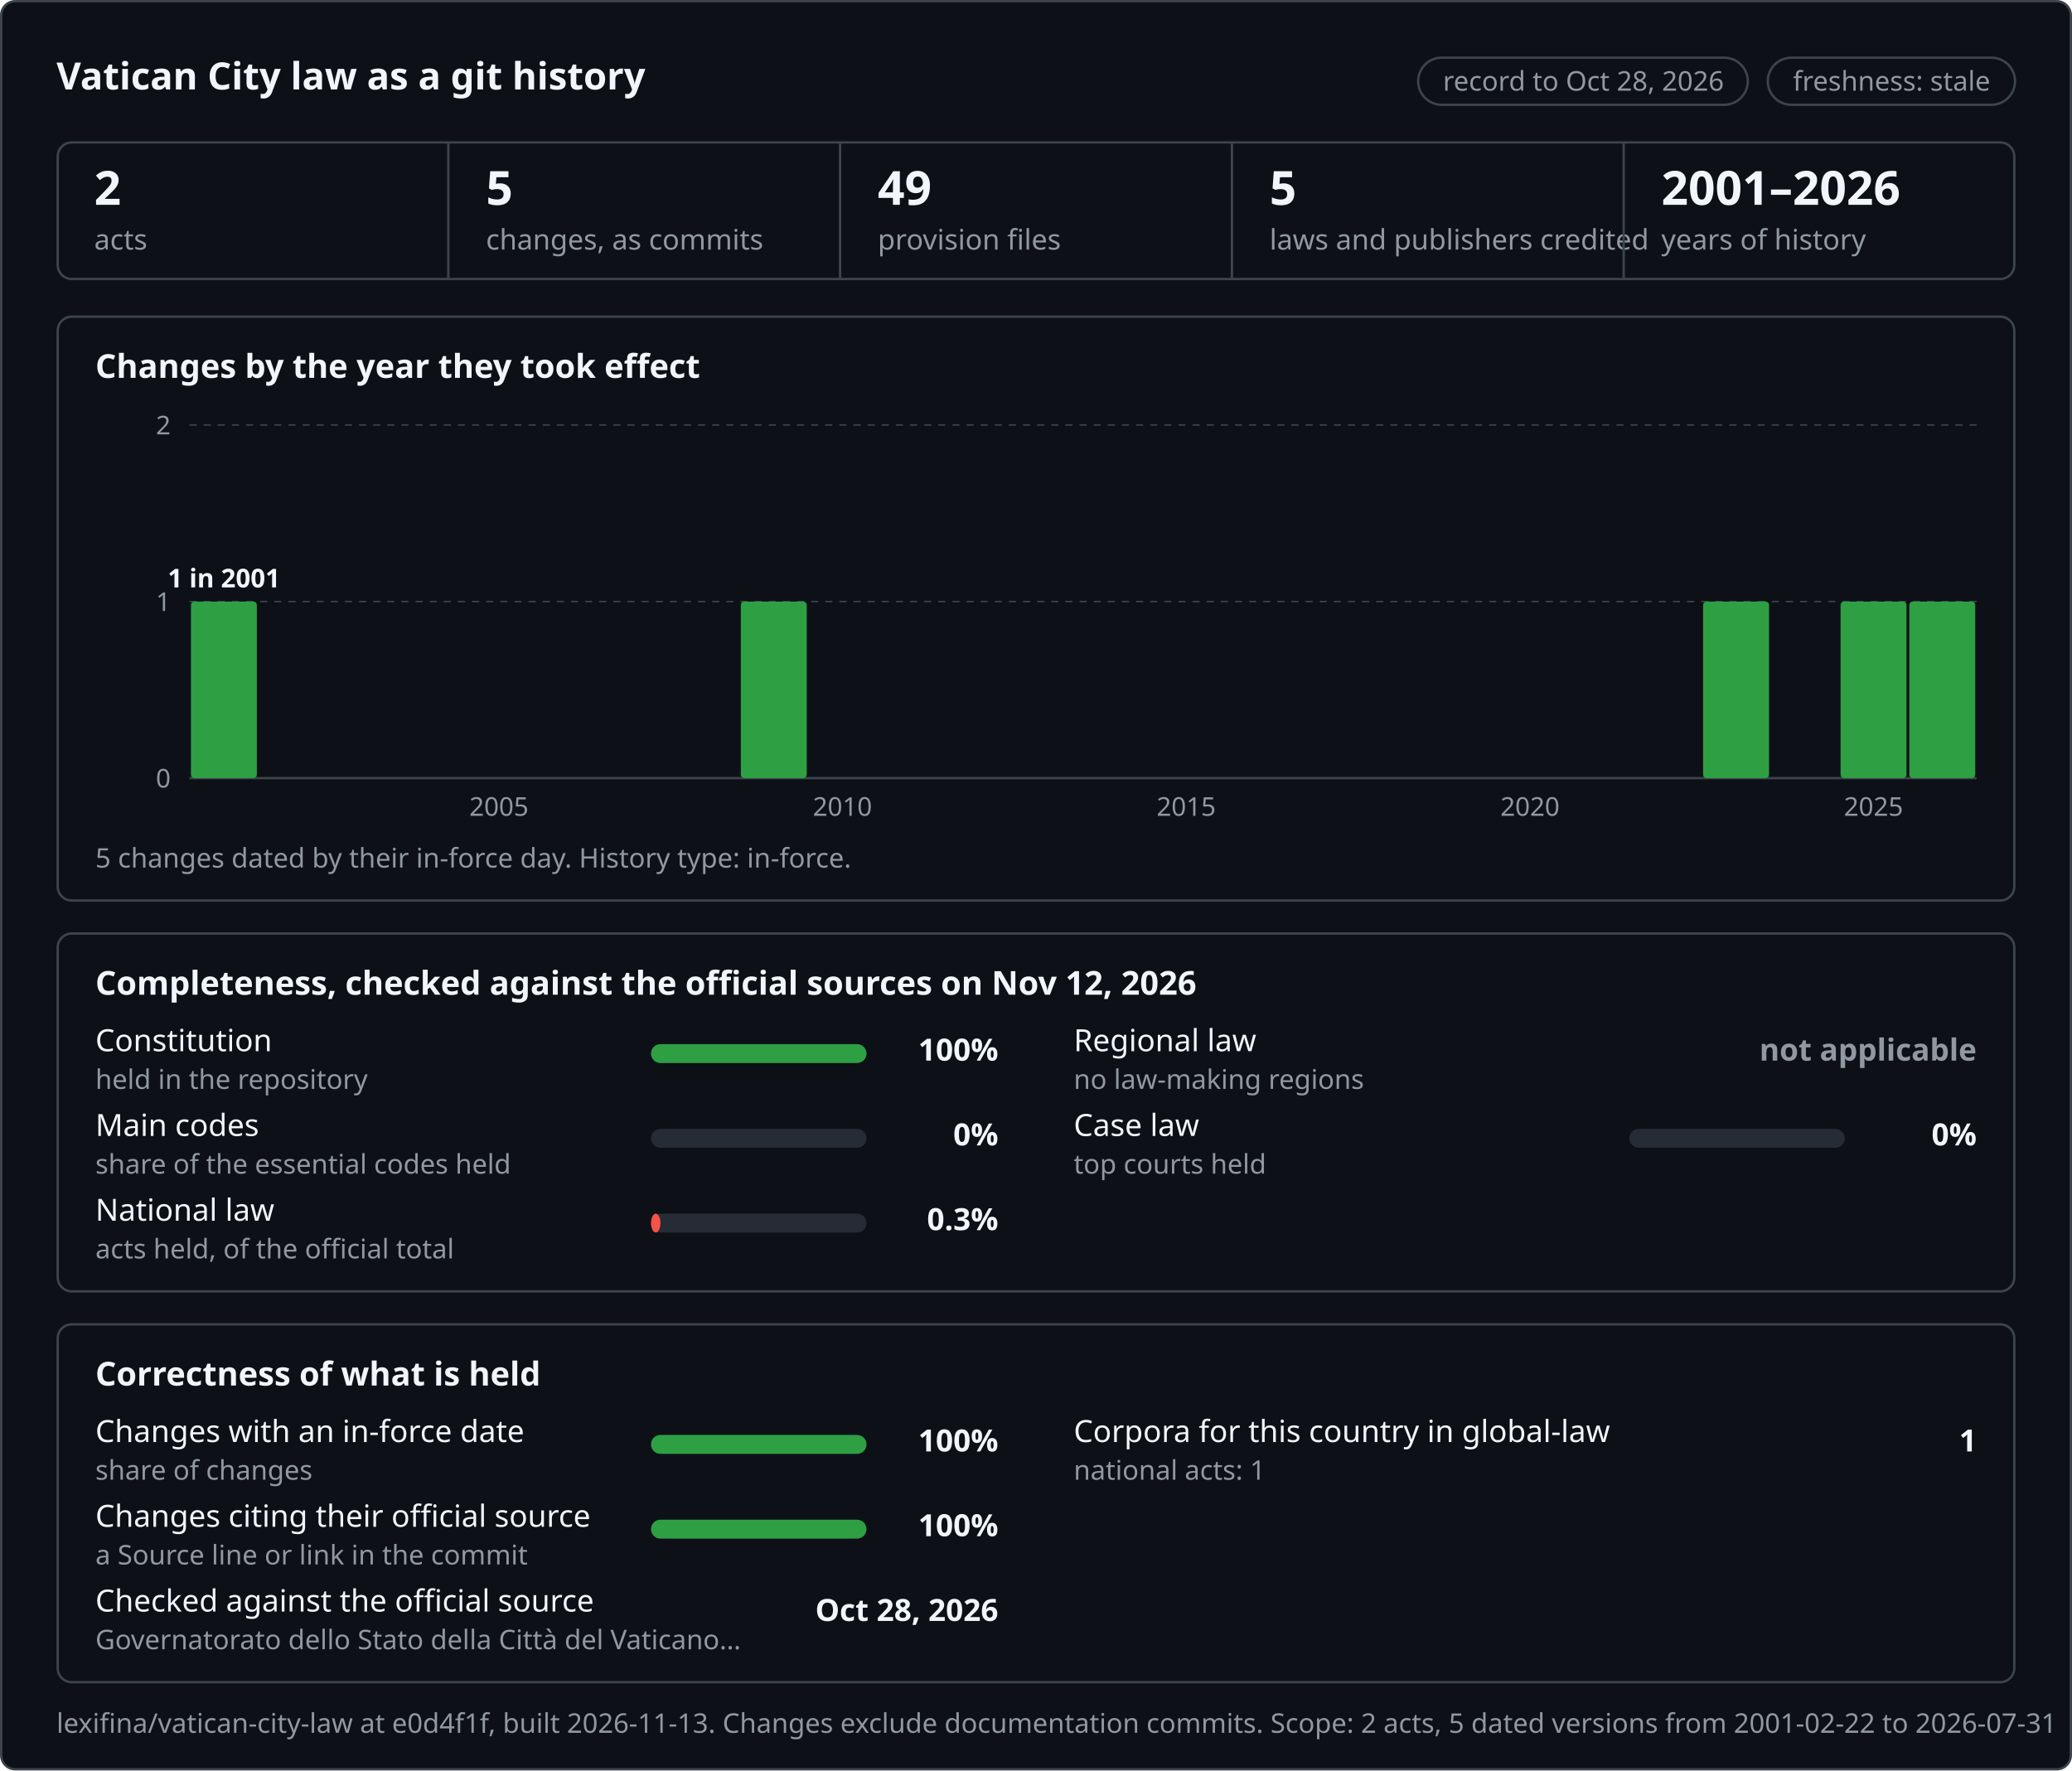
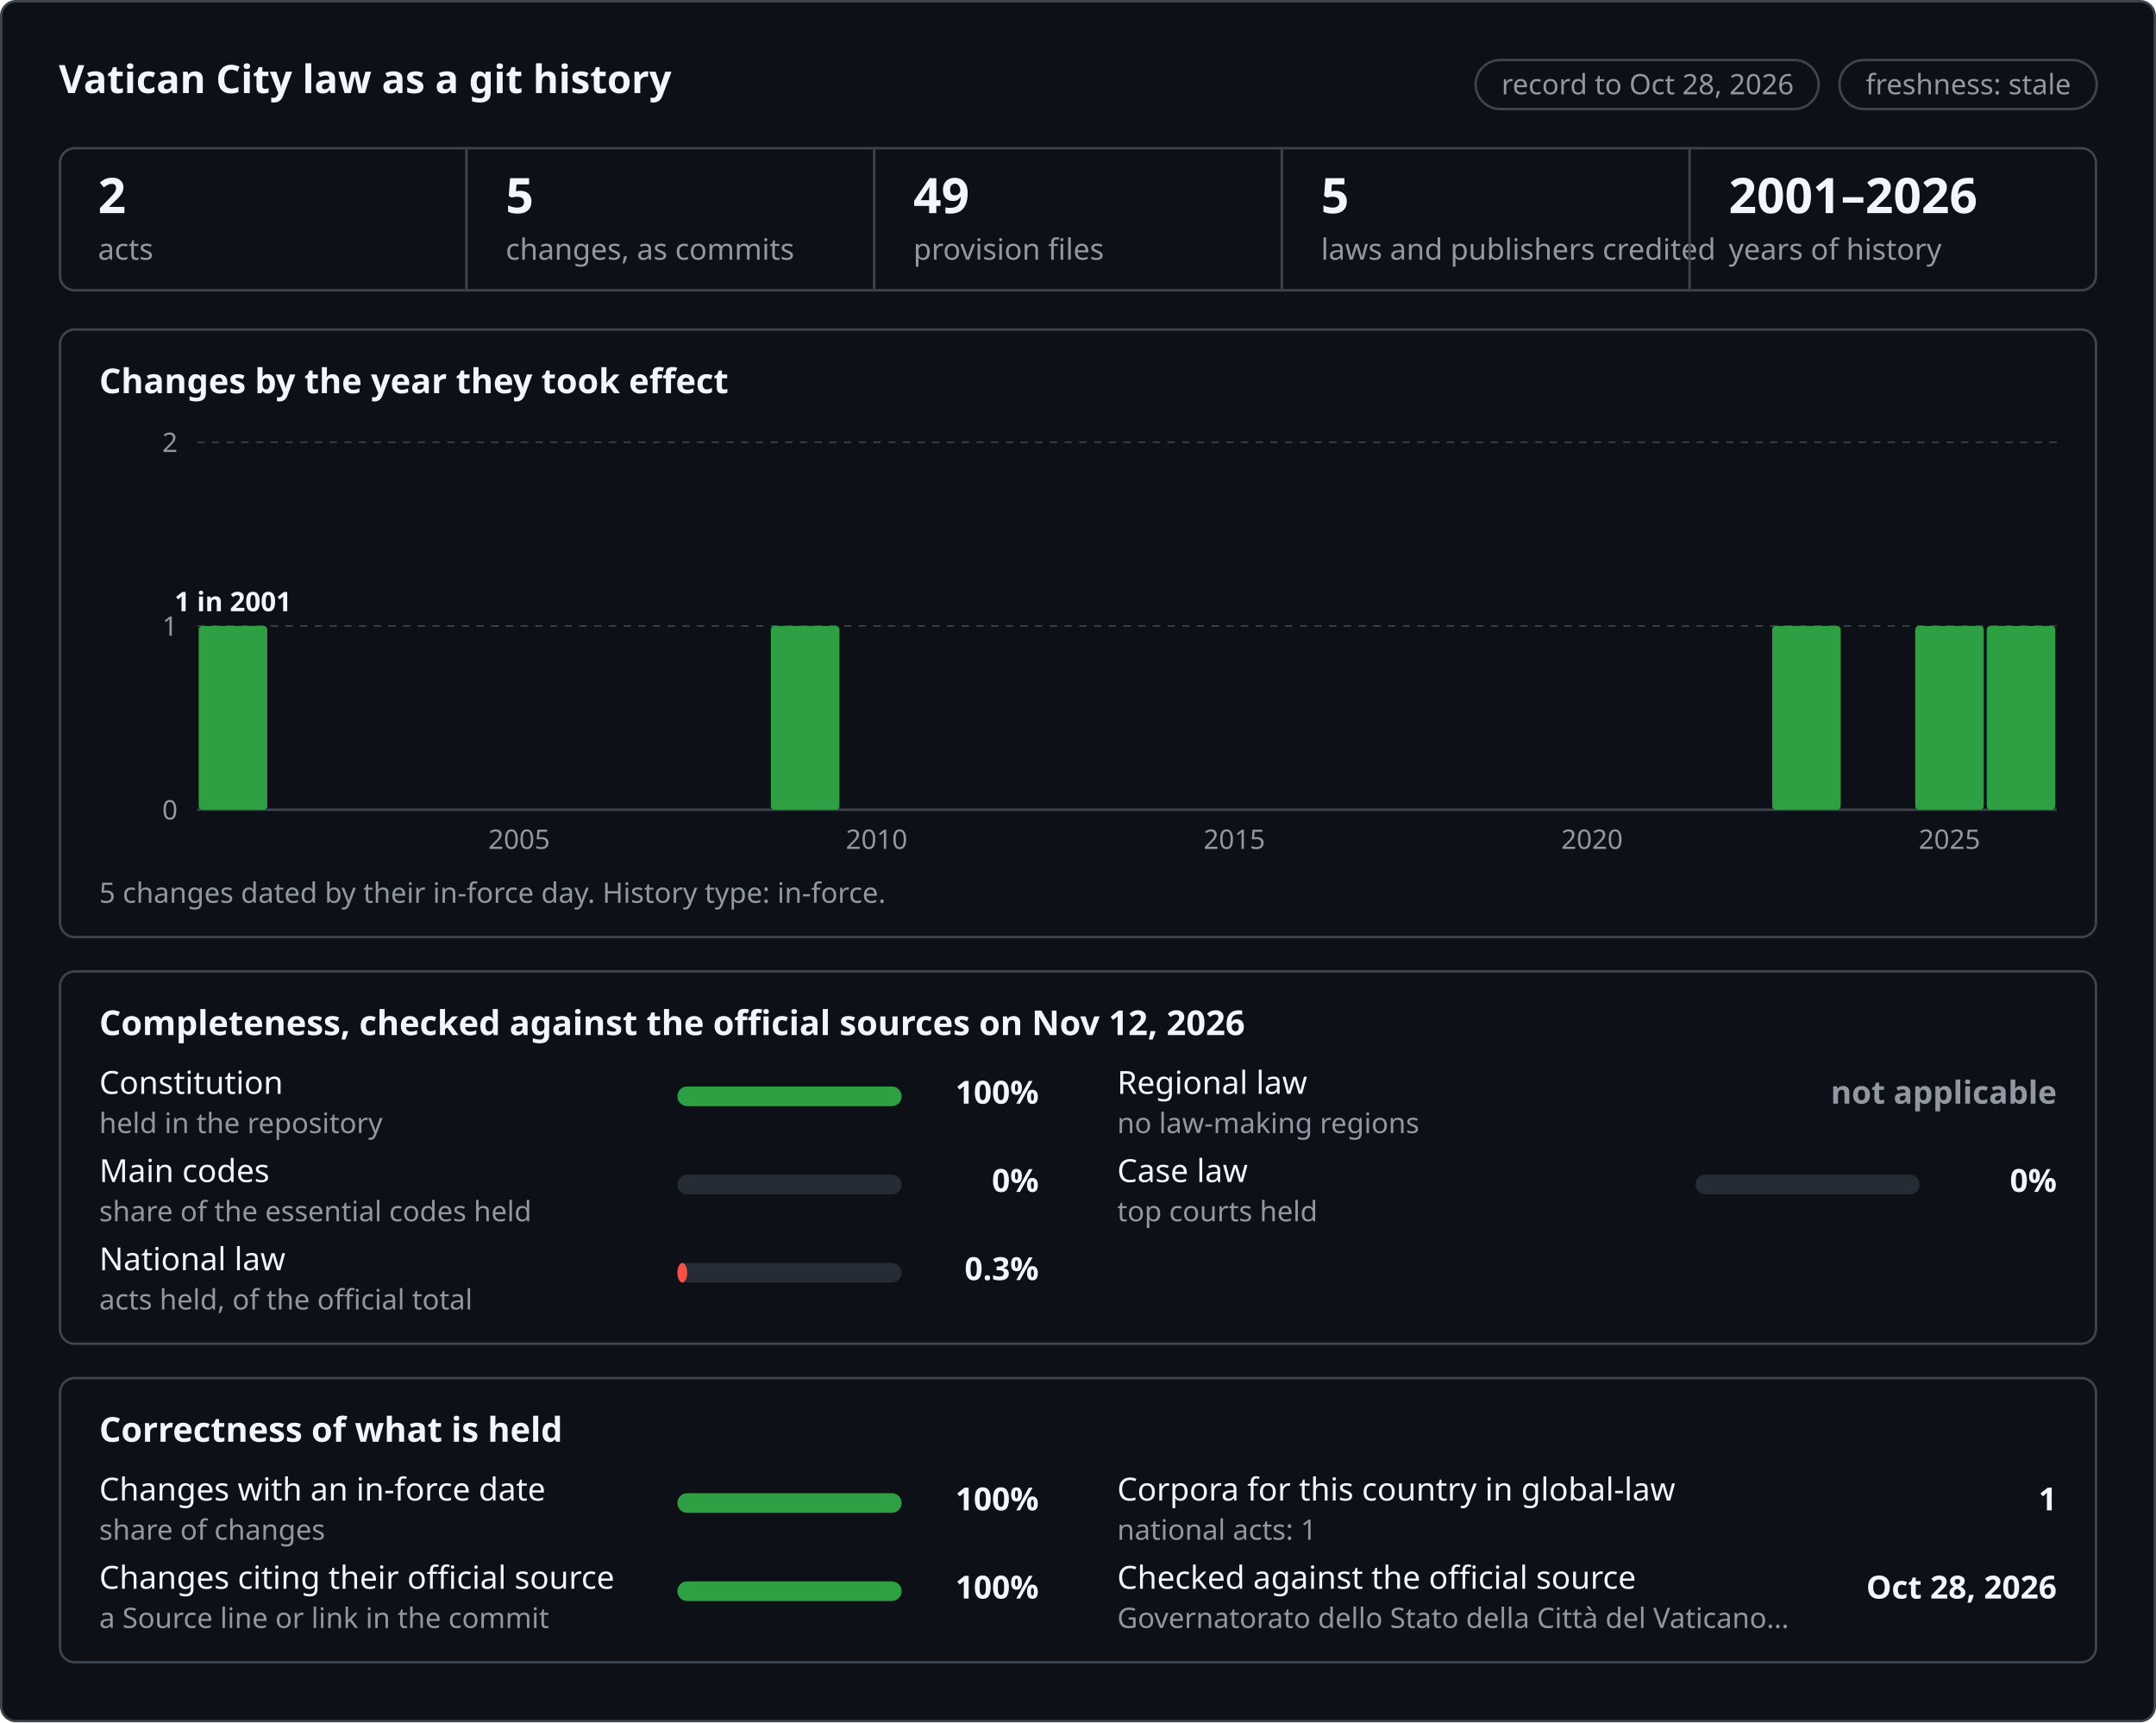
- <svg xmlns="http://www.w3.org/2000/svg" width="880" height="752" viewBox="0 0 880 752" font-family="-apple-system,BlinkMacSystemFont,Segoe UI,Noto Sans,Helvetica,Arial,sans-serif">
-   <rect x="0.5" y="0.5" width="879" height="751" rx="6" fill="#0d1117" stroke="#3d444d" />
+ <svg xmlns="http://www.w3.org/2000/svg" width="880" height="703" viewBox="0 0 880 703" font-family="-apple-system,BlinkMacSystemFont,Segoe UI,Noto Sans,Helvetica,Arial,sans-serif">
+   <rect x="0.5" y="0.5" width="879" height="702" rx="6" fill="#0d1117" stroke="#3d444d" />
  <text x="24" y="38" font-size="16" font-weight="600" fill="#f0f6fc">Vatican City law as a git history</text>
  <rect x="602.3" y="24.5" width="140" height="20" rx="10" fill="none" stroke="#3d444d" />
  <text x="672.5" y="38.5" font-size="11.5" font-weight="500" text-anchor="middle" fill="#9198a1">record to Oct 28, 2026</text>
  <rect x="750.8" y="24.5" width="105" height="20" rx="10" fill="none" stroke="#3d444d" />
  <text x="803.4" y="38.5" font-size="11.5" font-weight="500" text-anchor="middle" fill="#9198a1">freshness: stale</text>
  <rect x="24.5" y="60.5" width="831" height="58" rx="6" fill="#0d1117" stroke="#3d444d" />
  <text x="40.0" y="87" font-size="20" font-weight="600" fill="#f0f6fc">2</text>
  <text x="40.0" y="106" font-size="12" fill="#9198a1">acts</text>
  <line x1="190.4" y1="61" x2="190.4" y2="118" stroke="#3d444d" />
  <text x="206.4" y="87" font-size="20" font-weight="600" fill="#f0f6fc">5</text>
  <text x="206.4" y="106" font-size="12" fill="#9198a1">changes, as commits</text>
  <line x1="356.8" y1="61" x2="356.8" y2="118" stroke="#3d444d" />
  <text x="372.8" y="87" font-size="20" font-weight="600" fill="#f0f6fc">49</text>
  <text x="372.8" y="106" font-size="12" fill="#9198a1">provision files</text>
  <line x1="523.2" y1="61" x2="523.2" y2="118" stroke="#3d444d" />
  <text x="539.2" y="87" font-size="20" font-weight="600" fill="#f0f6fc">5</text>
  <text x="539.2" y="106" font-size="12" fill="#9198a1" textLength="142" lengthAdjust="spacingAndGlyphs">laws and publishers credited</text>
  <line x1="689.6" y1="61" x2="689.6" y2="118" stroke="#3d444d" />
  <text x="705.6" y="87" font-size="20" font-weight="600" fill="#f0f6fc">2001–2026</text>
  <text x="705.6" y="106" font-size="12" fill="#9198a1">years of history</text>
  <rect x="24.5" y="134.5" width="831" height="248" rx="6" fill="#0d1117" stroke="#3d444d" />
  <text x="40.5" y="160.5" font-size="14" font-weight="600" fill="#f0f6fc">Changes by the year they took effect</text>
  <line x1="80.5" y1="330.5" x2="839.5" y2="330.5" stroke="#3d444d" stroke-width="1" />
  <text x="72.5" y="334.5" font-size="11" text-anchor="end" fill="#9198a1">0</text>
  <line x1="80.5" y1="255.5" x2="839.5" y2="255.5" stroke="#3d444d" stroke-width="0.6" stroke-dasharray="3 3" />
  <text x="72.5" y="259.5" font-size="11" text-anchor="end" fill="#9198a1">1</text>
  <line x1="80.5" y1="180.5" x2="839.5" y2="180.5" stroke="#3d444d" stroke-width="0.6" stroke-dasharray="3 3" />
  <text x="72.5" y="184.5" font-size="11" text-anchor="end" fill="#9198a1">2</text>
  <rect x="81.10" y="255.5" width="27.99" height="75.0" rx="1.5" fill="#2ea043" />
  <text x="95.1" y="249.5" font-size="11" font-weight="600" text-anchor="middle" fill="#f0f6fc">1 in 2001</text>
  <text x="211.9" y="346.5" font-size="11" text-anchor="middle" fill="#9198a1">2005</text>
  <rect x="314.64" y="255.5" width="27.99" height="75.0" rx="1.5" fill="#2ea043" />
  <text x="357.8" y="346.5" font-size="11" text-anchor="middle" fill="#9198a1">2010</text>
  <text x="503.8" y="346.5" font-size="11" text-anchor="middle" fill="#9198a1">2015</text>
  <text x="649.8" y="346.5" font-size="11" text-anchor="middle" fill="#9198a1">2020</text>
  <rect x="723.33" y="255.5" width="27.99" height="75.0" rx="1.5" fill="#2ea043" />
  <rect x="781.72" y="255.5" width="27.99" height="75.0" rx="1.5" fill="#2ea043" />
  <text x="795.7" y="346.5" font-size="11" text-anchor="middle" fill="#9198a1">2025</text>
  <rect x="810.91" y="255.5" width="27.99" height="75.0" rx="1.5" fill="#2ea043" />
  <text x="40.5" y="368.5" font-size="11.5" fill="#9198a1">5 changes dated by their in-force day. History type: in-force.</text>
  <rect x="24.5" y="396.5" width="831" height="152" rx="6" fill="#0d1117" stroke="#3d444d" />
  <text x="40.5" y="422.5" font-size="14" font-weight="600" fill="#f0f6fc">Completeness, checked against the official sources on Nov 12, 2026</text>
  <text x="40.5" y="446.5" font-size="13" fill="#f0f6fc">Constitution</text>
  <text x="40.5" y="462.5" font-size="11.5" fill="#9198a1">held in the repository</text>
  <g>
    <rect x="276.5" y="443.5" width="91.5" height="8" rx="4" fill="#262c36" />
    <rect x="276.5" y="443.5" width="91.5" height="8" rx="4" fill="#2ea043" />
  </g>
  <text x="424.0" y="450.5" font-size="13" font-weight="600" text-anchor="end" fill="#f0f6fc">100%</text>
  <text x="40.5" y="482.5" font-size="13" fill="#f0f6fc">Main codes</text>
  <text x="40.5" y="498.5" font-size="11.5" fill="#9198a1">share of the essential codes held</text>
  <g>
    <rect x="276.5" y="479.5" width="91.5" height="8" rx="4" fill="#262c36" />
  </g>
  <text x="424.0" y="486.5" font-size="13" font-weight="600" text-anchor="end" fill="#f0f6fc">0%</text>
  <text x="40.5" y="518.5" font-size="13" fill="#f0f6fc">National law</text>
  <text x="40.5" y="534.5" font-size="11.5" fill="#9198a1">acts held, of the official total</text>
  <g>
    <rect x="276.5" y="515.5" width="91.5" height="8" rx="4" fill="#262c36" />
    <rect x="276.5" y="515.5" width="4.0" height="8" rx="4" fill="#f85149" />
  </g>
  <text x="424.0" y="522.5" font-size="13" font-weight="600" text-anchor="end" fill="#f0f6fc">0.3%</text>
  <text x="456.0" y="446.5" font-size="13" fill="#f0f6fc">Regional law</text>
  <text x="456.0" y="462.5" font-size="11.5" fill="#9198a1">no law-making regions</text>
  <text x="839.5" y="450.5" font-size="13" font-weight="600" text-anchor="end" fill="#9198a1">not applicable</text>
  <text x="456.0" y="482.5" font-size="13" fill="#f0f6fc">Case law</text>
  <text x="456.0" y="498.5" font-size="11.5" fill="#9198a1">top courts held</text>
  <g>
    <rect x="692.0" y="479.5" width="91.5" height="8" rx="4" fill="#262c36" />
  </g>
  <text x="839.5" y="486.5" font-size="13" font-weight="600" text-anchor="end" fill="#f0f6fc">0%</text>
-   <rect x="24.5" y="562.5" width="831" height="152" rx="6" fill="#0d1117" stroke="#3d444d" />
+   <rect x="24.5" y="562.5" width="831" height="116" rx="6" fill="#0d1117" stroke="#3d444d" />
  <text x="40.5" y="588.5" font-size="14" font-weight="600" fill="#f0f6fc">Correctness of what is held</text>
  <text x="40.5" y="612.5" font-size="13" fill="#f0f6fc">Changes with an in-force date</text>
  <text x="40.5" y="628.5" font-size="11.5" fill="#9198a1">share of changes</text>
  <g>
    <rect x="276.5" y="609.5" width="91.5" height="8" rx="4" fill="#262c36" />
    <rect x="276.5" y="609.5" width="91.5" height="8" rx="4" fill="#2ea043" />
  </g>
  <text x="424.0" y="616.5" font-size="13" font-weight="600" text-anchor="end" fill="#f0f6fc">100%</text>
  <text x="40.5" y="648.5" font-size="13" fill="#f0f6fc">Changes citing their official source</text>
  <text x="40.5" y="664.5" font-size="11.5" fill="#9198a1">a Source line or link in the commit</text>
  <g>
    <rect x="276.5" y="645.5" width="91.5" height="8" rx="4" fill="#262c36" />
    <rect x="276.5" y="645.5" width="91.5" height="8" rx="4" fill="#2ea043" />
  </g>
  <text x="424.0" y="652.5" font-size="13" font-weight="600" text-anchor="end" fill="#f0f6fc">100%</text>
-   <text x="40.5" y="684.5" font-size="13" fill="#f0f6fc">Checked against the official source</text>
-   <text x="40.5" y="700.5" font-size="11.5" fill="#9198a1">Governatorato dello Stato della Città del Vaticano…</text>
-   <text x="424.0" y="688.5" font-size="13" font-weight="600" text-anchor="end" fill="#f0f6fc">Oct 28, 2026</text>
  <text x="456.0" y="612.5" font-size="13" fill="#f0f6fc">Corpora for this country in global-law</text>
  <text x="456.0" y="628.5" font-size="11.5" fill="#9198a1">national acts: 1</text>
  <text x="839.5" y="616.5" font-size="13" font-weight="600" text-anchor="end" fill="#f0f6fc">1</text>
-   <text x="24" y="736" font-size="11.5" fill="#9198a1">lexifina/vatican-city-law at e0d4f1f, built 2026-11-13. Changes exclude documentation commits. Scope: 2 acts, 5 dated versions from 2001-02-22 to 2026-07-31</text>
+   <text x="456.0" y="648.5" font-size="13" fill="#f0f6fc">Checked against the official source</text>
+   <text x="456.0" y="664.5" font-size="11.5" fill="#9198a1">Governatorato dello Stato della Città del Vaticano…</text>
+   <text x="839.5" y="652.5" font-size="13" font-weight="600" text-anchor="end" fill="#f0f6fc">Oct 28, 2026</text>
</svg>
